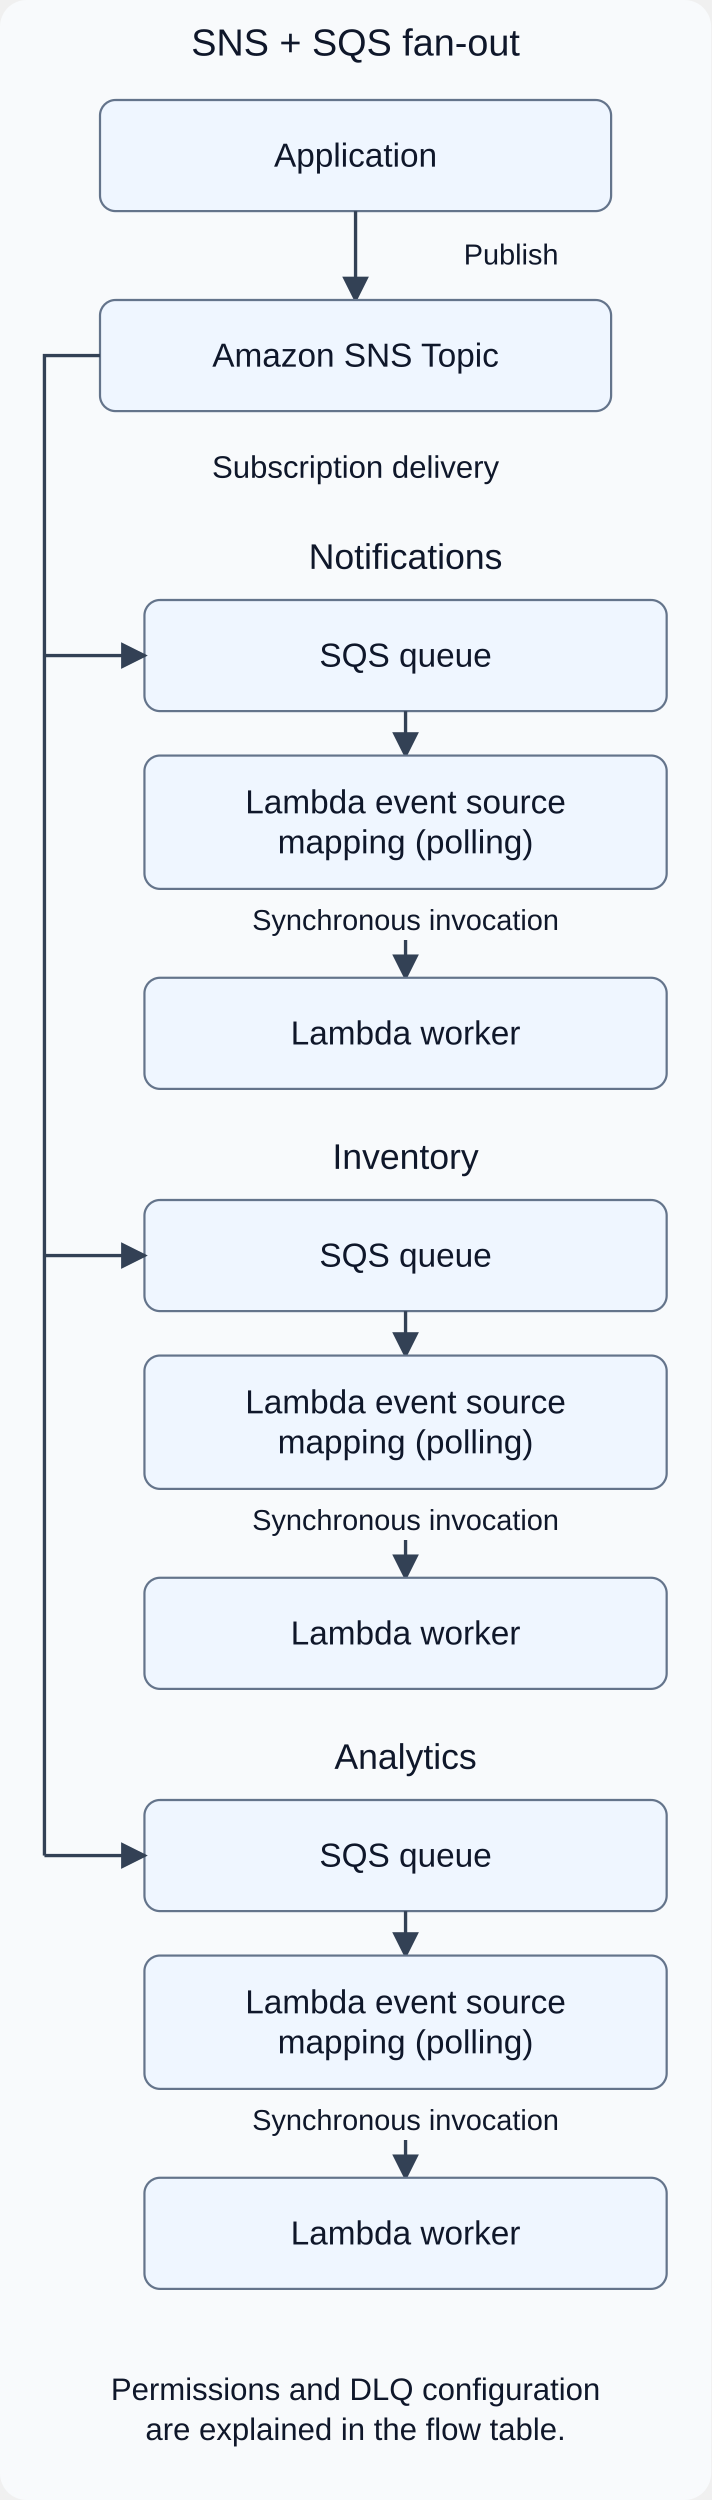
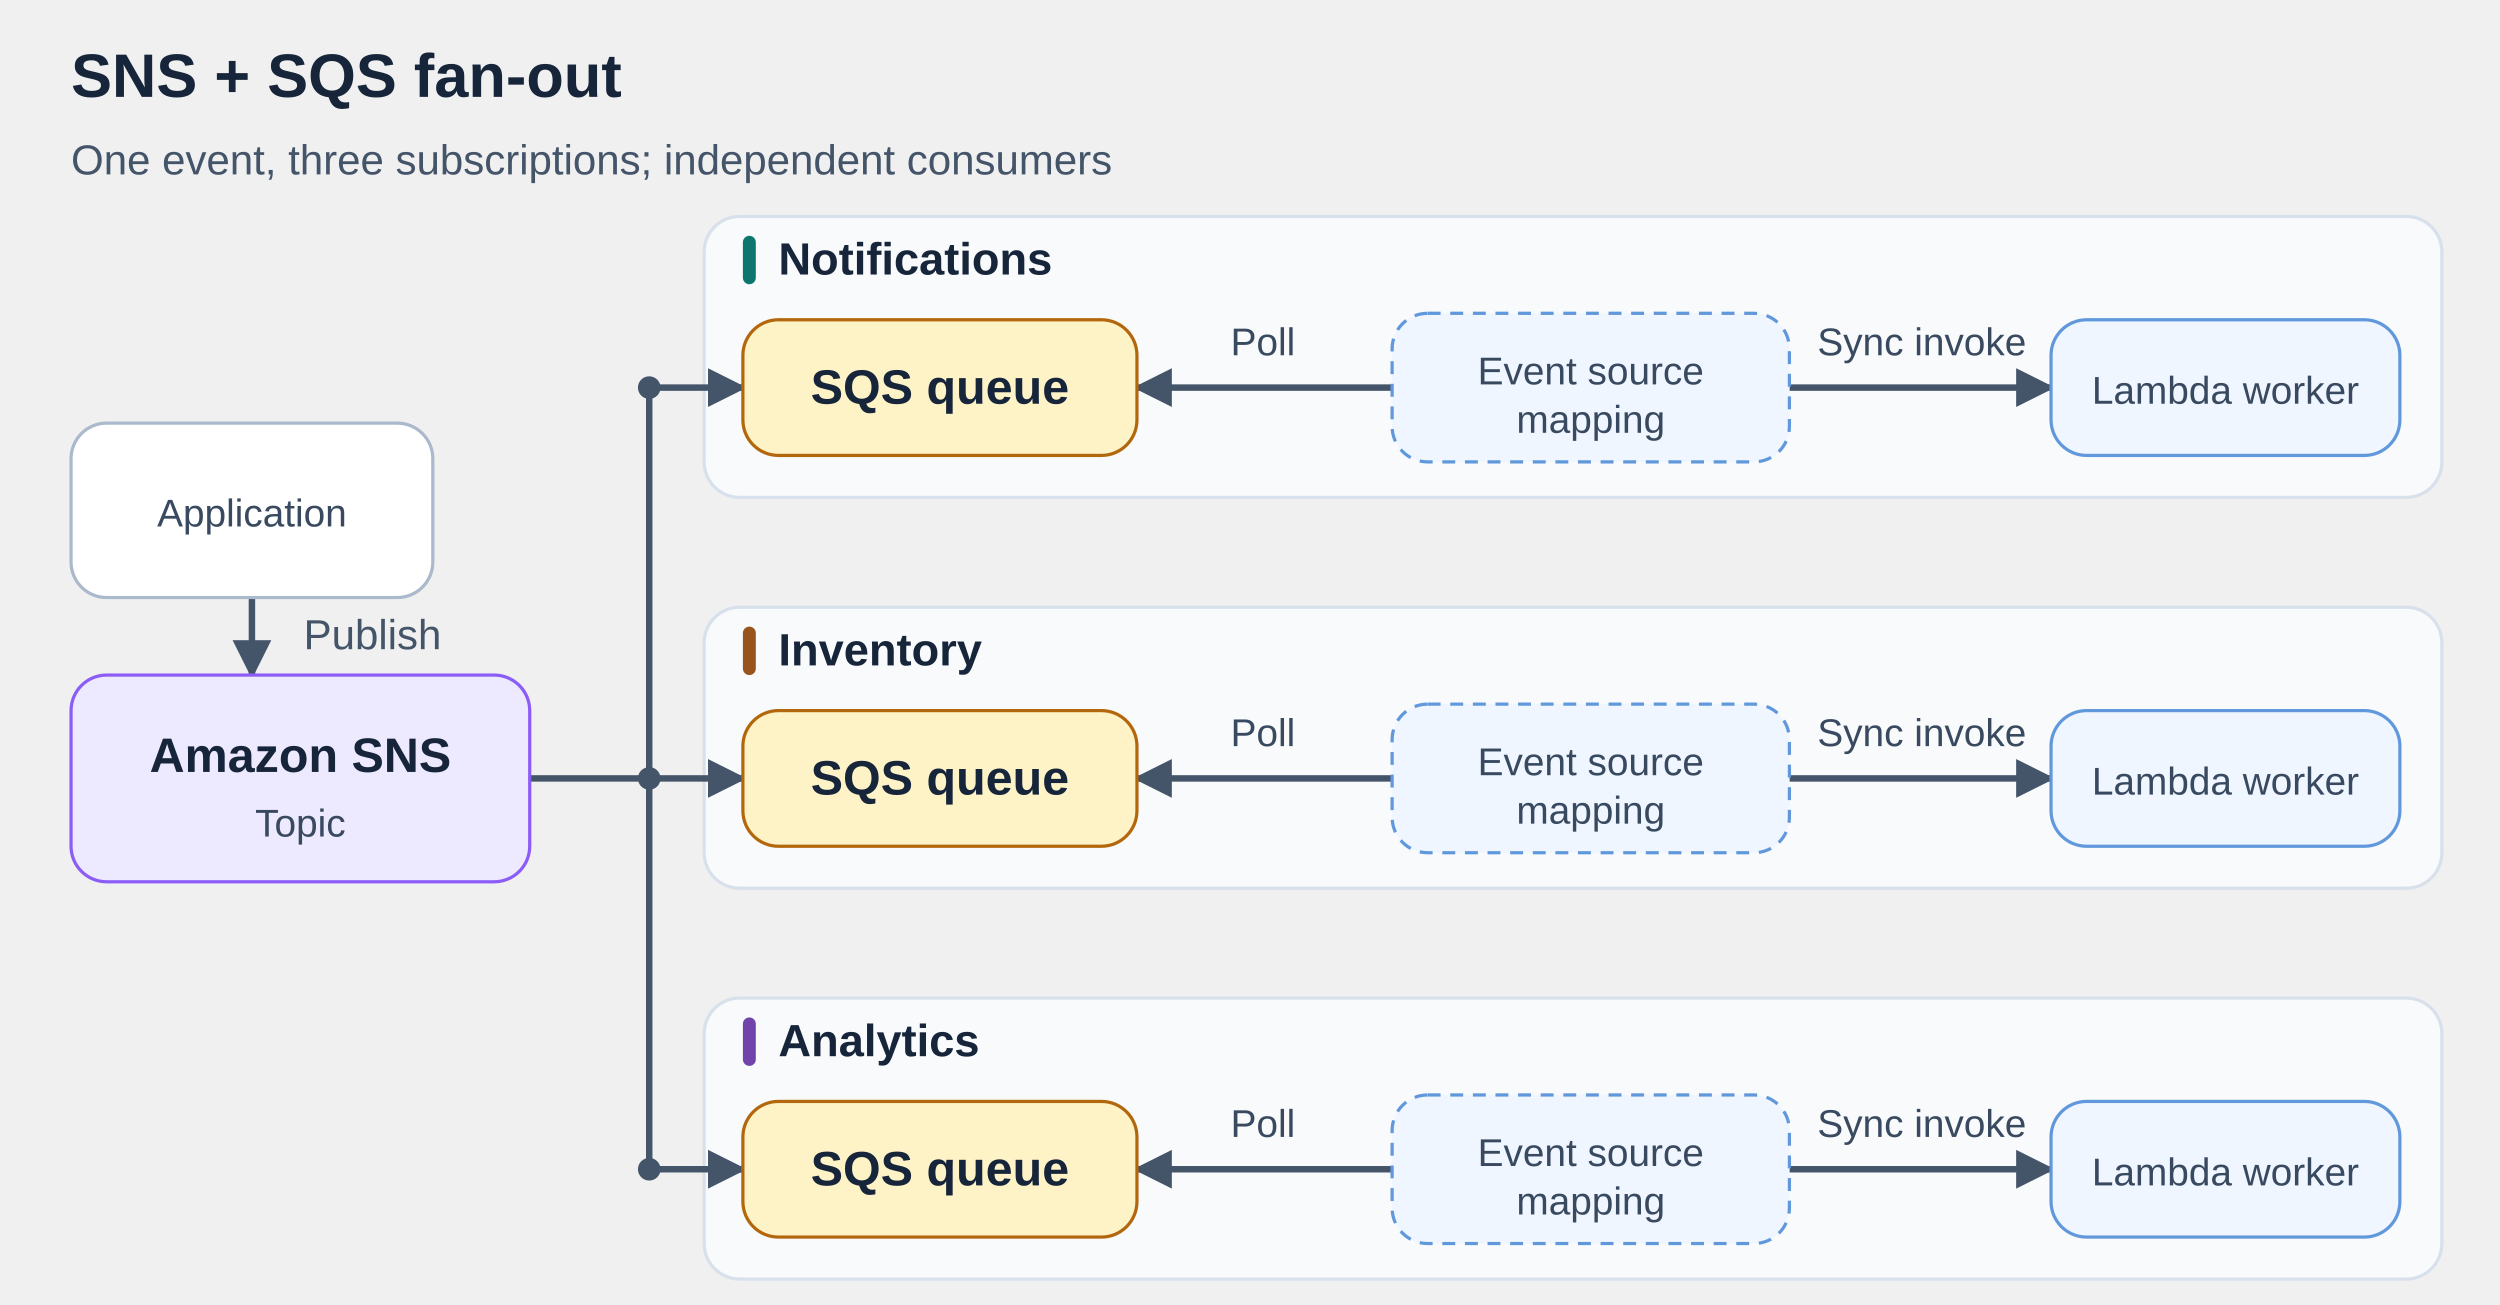
- <svg xmlns="http://www.w3.org/2000/svg" width="640" height="2250" viewBox="0 0 640 2250" role="img" aria-labelledby="title desc" xml:lang="en">
+ <svg xmlns="http://www.w3.org/2000/svg" xml:lang="en" viewBox="0 0 774 404" width="774" height="404" role="img" aria-labelledby="title-desktop desc-desktop">
+   <style>text{font-family:Arial,'Noto Sans CJK TC','Noto Sans CJK JP',sans-serif;fill:#17253a}.heading{font-weight:700;font-size:19px}.note{font-size:13px;fill:#445469}.wire{fill:none;stroke:#445469;stroke-width:2}.lane{fill:#f8fafc;stroke:#d8e1eb}.label,.sub{text-anchor:middle}.label{font-size:15px;font-weight:600}.sub{font-size:12px;fill:#394a60}.branch{font-size:14px;font-weight:700}.neutral{fill:#fff;stroke:#aab9cb}.sns{fill:#ede9fe;stroke:#8b5cf6}.sqs{fill:#fef3c7;stroke:#b3670c}.lambda,.mapping{fill:#eff6ff;stroke:#6098db}.mapping{stroke-dasharray:4 3}</style>
  <defs>
-     <marker id="arrow" markerWidth="8" markerHeight="8" refX="7" refY="4" orient="auto">
-       <path d="M0 0 L8 4 L0 8 Z" fill="#334155" />
+     <marker id="arrow-desktop" viewBox="0 0 10 10" refX="9" refY="5" markerWidth="6" markerHeight="6" orient="auto-start-reverse">
+       <path d="M0,0 L10,5 L0,10 Z" fill="#445469" />
    </marker>
  </defs>
-   <rect width="640" height="2250" rx="24" fill="#f8fafc" />
-   <g font-family="Arial, Noto Sans CJK TC, Noto Sans CJK JP, sans-serif" fill="#0f172a">
-     <text x="320" y="50" text-anchor="middle" font-size="34">SNS + SQS fan-out</text>
-     <g id="app">
-       <rect x="90" y="90" width="460" height="100" rx="14" fill="#eff6ff" stroke="#64748b" stroke-width="2" />
-       <text x="320.0" y="150.0" text-anchor="middle" font-size="30">Application</text>
-     </g>
-     <path d="M320 190 V270" fill="none" stroke="#334155" stroke-width="3" marker-end="url(#arrow)" />
-     <text x="460" y="238" text-anchor="middle" font-size="26">Publish</text>
-     <g id="topic">
-       <rect x="90" y="270" width="460" height="100" rx="14" fill="#eff6ff" stroke="#64748b" stroke-width="2" />
-       <text x="320.0" y="330.0" text-anchor="middle" font-size="30">Amazon SNS Topic</text>
-     </g>
-     <text x="320" y="430" text-anchor="middle" font-size="28">Subscription delivery</text>
-     <path d="M90 320 H40 V1670" fill="none" stroke="#334155" stroke-width="3" />
-     <text x="365" y="512" text-anchor="middle" font-size="32">Notifications</text>
-     <g id="queue-0">
-       <rect x="130" y="540" width="470" height="100" rx="14" fill="#eff6ff" stroke="#64748b" stroke-width="2" />
-       <text x="365.0" y="600.0" text-anchor="middle" font-size="30">SQS queue</text>
-     </g>
-     <path d="M40 590 H130" fill="none" stroke="#334155" stroke-width="3" marker-end="url(#arrow)" />
-     <path d="M365 640 V680" fill="none" stroke="#334155" stroke-width="3" marker-end="url(#arrow)" />
-     <g id="mapping-0">
-       <rect x="130" y="680" width="470" height="120" rx="14" fill="#eff6ff" stroke="#64748b" stroke-width="2" />
-       <text x="365.0" y="732.0" text-anchor="middle" font-size="30">Lambda event source</text>
-       <text x="365.0" y="768.0" text-anchor="middle" font-size="30">mapping (polling)</text>
-     </g>
-     <text x="365" y="837" text-anchor="middle" font-size="26">Synchronous invocation</text>
-     <path d="M365 846 V880" fill="none" stroke="#334155" stroke-width="3" marker-end="url(#arrow)" />
-     <g id="worker-0">
-       <rect x="130" y="880" width="470" height="100" rx="14" fill="#eff6ff" stroke="#64748b" stroke-width="2" />
-       <text x="365.0" y="940.0" text-anchor="middle" font-size="30">Lambda worker</text>
-     </g>
-     <text x="365" y="1052" text-anchor="middle" font-size="32">Inventory</text>
-     <g id="queue-1">
-       <rect x="130" y="1080" width="470" height="100" rx="14" fill="#eff6ff" stroke="#64748b" stroke-width="2" />
-       <text x="365.0" y="1140.0" text-anchor="middle" font-size="30">SQS queue</text>
-     </g>
-     <path d="M40 1130 H130" fill="none" stroke="#334155" stroke-width="3" marker-end="url(#arrow)" />
-     <path d="M365 1180 V1220" fill="none" stroke="#334155" stroke-width="3" marker-end="url(#arrow)" />
-     <g id="mapping-1">
-       <rect x="130" y="1220" width="470" height="120" rx="14" fill="#eff6ff" stroke="#64748b" stroke-width="2" />
-       <text x="365.0" y="1272.0" text-anchor="middle" font-size="30">Lambda event source</text>
-       <text x="365.0" y="1308.0" text-anchor="middle" font-size="30">mapping (polling)</text>
-     </g>
-     <text x="365" y="1377" text-anchor="middle" font-size="26">Synchronous invocation</text>
-     <path d="M365 1386 V1420" fill="none" stroke="#334155" stroke-width="3" marker-end="url(#arrow)" />
-     <g id="worker-1">
-       <rect x="130" y="1420" width="470" height="100" rx="14" fill="#eff6ff" stroke="#64748b" stroke-width="2" />
-       <text x="365.0" y="1480.0" text-anchor="middle" font-size="30">Lambda worker</text>
-     </g>
-     <text x="365" y="1592" text-anchor="middle" font-size="32">Analytics</text>
-     <g id="queue-2">
-       <rect x="130" y="1620" width="470" height="100" rx="14" fill="#eff6ff" stroke="#64748b" stroke-width="2" />
-       <text x="365.0" y="1680.0" text-anchor="middle" font-size="30">SQS queue</text>
-     </g>
-     <path d="M40 1670 H130" fill="none" stroke="#334155" stroke-width="3" marker-end="url(#arrow)" />
-     <path d="M365 1720 V1760" fill="none" stroke="#334155" stroke-width="3" marker-end="url(#arrow)" />
-     <g id="mapping-2">
-       <rect x="130" y="1760" width="470" height="120" rx="14" fill="#eff6ff" stroke="#64748b" stroke-width="2" />
-       <text x="365.0" y="1812.0" text-anchor="middle" font-size="30">Lambda event source</text>
-       <text x="365.0" y="1848.0" text-anchor="middle" font-size="30">mapping (polling)</text>
-     </g>
-     <text x="365" y="1917" text-anchor="middle" font-size="26">Synchronous invocation</text>
-     <path d="M365 1926 V1960" fill="none" stroke="#334155" stroke-width="3" marker-end="url(#arrow)" />
-     <g id="worker-2">
-       <rect x="130" y="1960" width="470" height="100" rx="14" fill="#eff6ff" stroke="#64748b" stroke-width="2" />
-       <text x="365.0" y="2020.0" text-anchor="middle" font-size="30">Lambda worker</text>
-     </g>
-     <text x="320" y="2160" text-anchor="middle" font-size="28">Permissions and DLQ configuration</text>
-     <text x="320" y="2196" text-anchor="middle" font-size="28">are explained in the flow table.</text>
-   </g>
+   <text x="22" y="30" class="heading">SNS + SQS fan-out</text>
+   <text x="22" y="54" class="note">One event, three subscriptions; independent consumers</text>
+   <path class="wire" d="M164 241 H201 M201 120 V362" />
+   <path class="wire" d="M78 185 V209" marker-end="url(#arrow-desktop)" />
+   <text x="94" y="201" class="note">Publish</text>
+   <rect class="neutral" x="22" y="131" width="112" height="54" rx="11" />
+   <text class="sub" x="78.0" y="163.0">Application</text>
+   <rect class="sns" x="22" y="209" width="142" height="64" rx="11" />
+   <text class="label" x="93.0" y="239.0">Amazon SNS</text>
+   <text class="sub" x="93.0" y="259.0">Topic</text>
+   <rect class="lane" x="218" y="67" width="538" height="87" rx="11" />
+   <rect x="230" y="73" width="4" height="15" rx="2" fill="#0e766e" />
+   <text x="241" y="85" class="branch">Notifications</text>
+   <circle cx="201" cy="120" r="3.5" fill="#445469" />
+   <path class="wire" d="M201 120 H230" marker-end="url(#arrow-desktop)" />
+   <path class="wire" d="M431 120 H352" marker-end="url(#arrow-desktop)" />
+   <path class="wire" d="M554 120 H635" marker-end="url(#arrow-desktop)" />
+   <text class="sub" x="391" y="110">Poll</text>
+   <text class="sub" x="595" y="110">Sync invoke</text>
+   <rect class="sqs" x="230" y="99" width="122" height="42" rx="11" />
+   <text class="label" x="291.0" y="125.0">SQS queue</text>
+   <rect class="mapping" x="431" y="97" width="123" height="46" rx="11" />
+   <text class="sub" x="492.5" y="119.0">Event source</text>
+   <text class="sub" x="492.5" y="134.0">mapping</text>
+   <rect class="lambda" x="635" y="99" width="108" height="42" rx="11" />
+   <text class="sub" x="689.0" y="125.0">Lambda worker</text>
+   <rect class="lane" x="218" y="188" width="538" height="87" rx="11" />
+   <rect x="230" y="194" width="4" height="15" rx="2" fill="#97541c" />
+   <text x="241" y="206" class="branch">Inventory</text>
+   <circle cx="201" cy="241" r="3.5" fill="#445469" />
+   <path class="wire" d="M201 241 H230" marker-end="url(#arrow-desktop)" />
+   <path class="wire" d="M431 241 H352" marker-end="url(#arrow-desktop)" />
+   <path class="wire" d="M554 241 H635" marker-end="url(#arrow-desktop)" />
+   <text class="sub" x="391" y="231">Poll</text>
+   <text class="sub" x="595" y="231">Sync invoke</text>
+   <rect class="sqs" x="230" y="220" width="122" height="42" rx="11" />
+   <text class="label" x="291.0" y="246.0">SQS queue</text>
+   <rect class="mapping" x="431" y="218" width="123" height="46" rx="11" />
+   <text class="sub" x="492.5" y="240.0">Event source</text>
+   <text class="sub" x="492.5" y="255.0">mapping</text>
+   <rect class="lambda" x="635" y="220" width="108" height="42" rx="11" />
+   <text class="sub" x="689.0" y="246.0">Lambda worker</text>
+   <rect class="lane" x="218" y="309" width="538" height="87" rx="11" />
+   <rect x="230" y="315" width="4" height="15" rx="2" fill="#7144ac" />
+   <text x="241" y="327" class="branch">Analytics</text>
+   <circle cx="201" cy="362" r="3.5" fill="#445469" />
+   <path class="wire" d="M201 362 H230" marker-end="url(#arrow-desktop)" />
+   <path class="wire" d="M431 362 H352" marker-end="url(#arrow-desktop)" />
+   <path class="wire" d="M554 362 H635" marker-end="url(#arrow-desktop)" />
+   <text class="sub" x="391" y="352">Poll</text>
+   <text class="sub" x="595" y="352">Sync invoke</text>
+   <rect class="sqs" x="230" y="341" width="122" height="42" rx="11" />
+   <text class="label" x="291.0" y="367.0">SQS queue</text>
+   <rect class="mapping" x="431" y="339" width="123" height="46" rx="11" />
+   <text class="sub" x="492.5" y="361.0">Event source</text>
+   <text class="sub" x="492.5" y="376.0">mapping</text>
+   <rect class="lambda" x="635" y="341" width="108" height="42" rx="11" />
+   <text class="sub" x="689.0" y="367.0">Lambda worker</text>
</svg>
